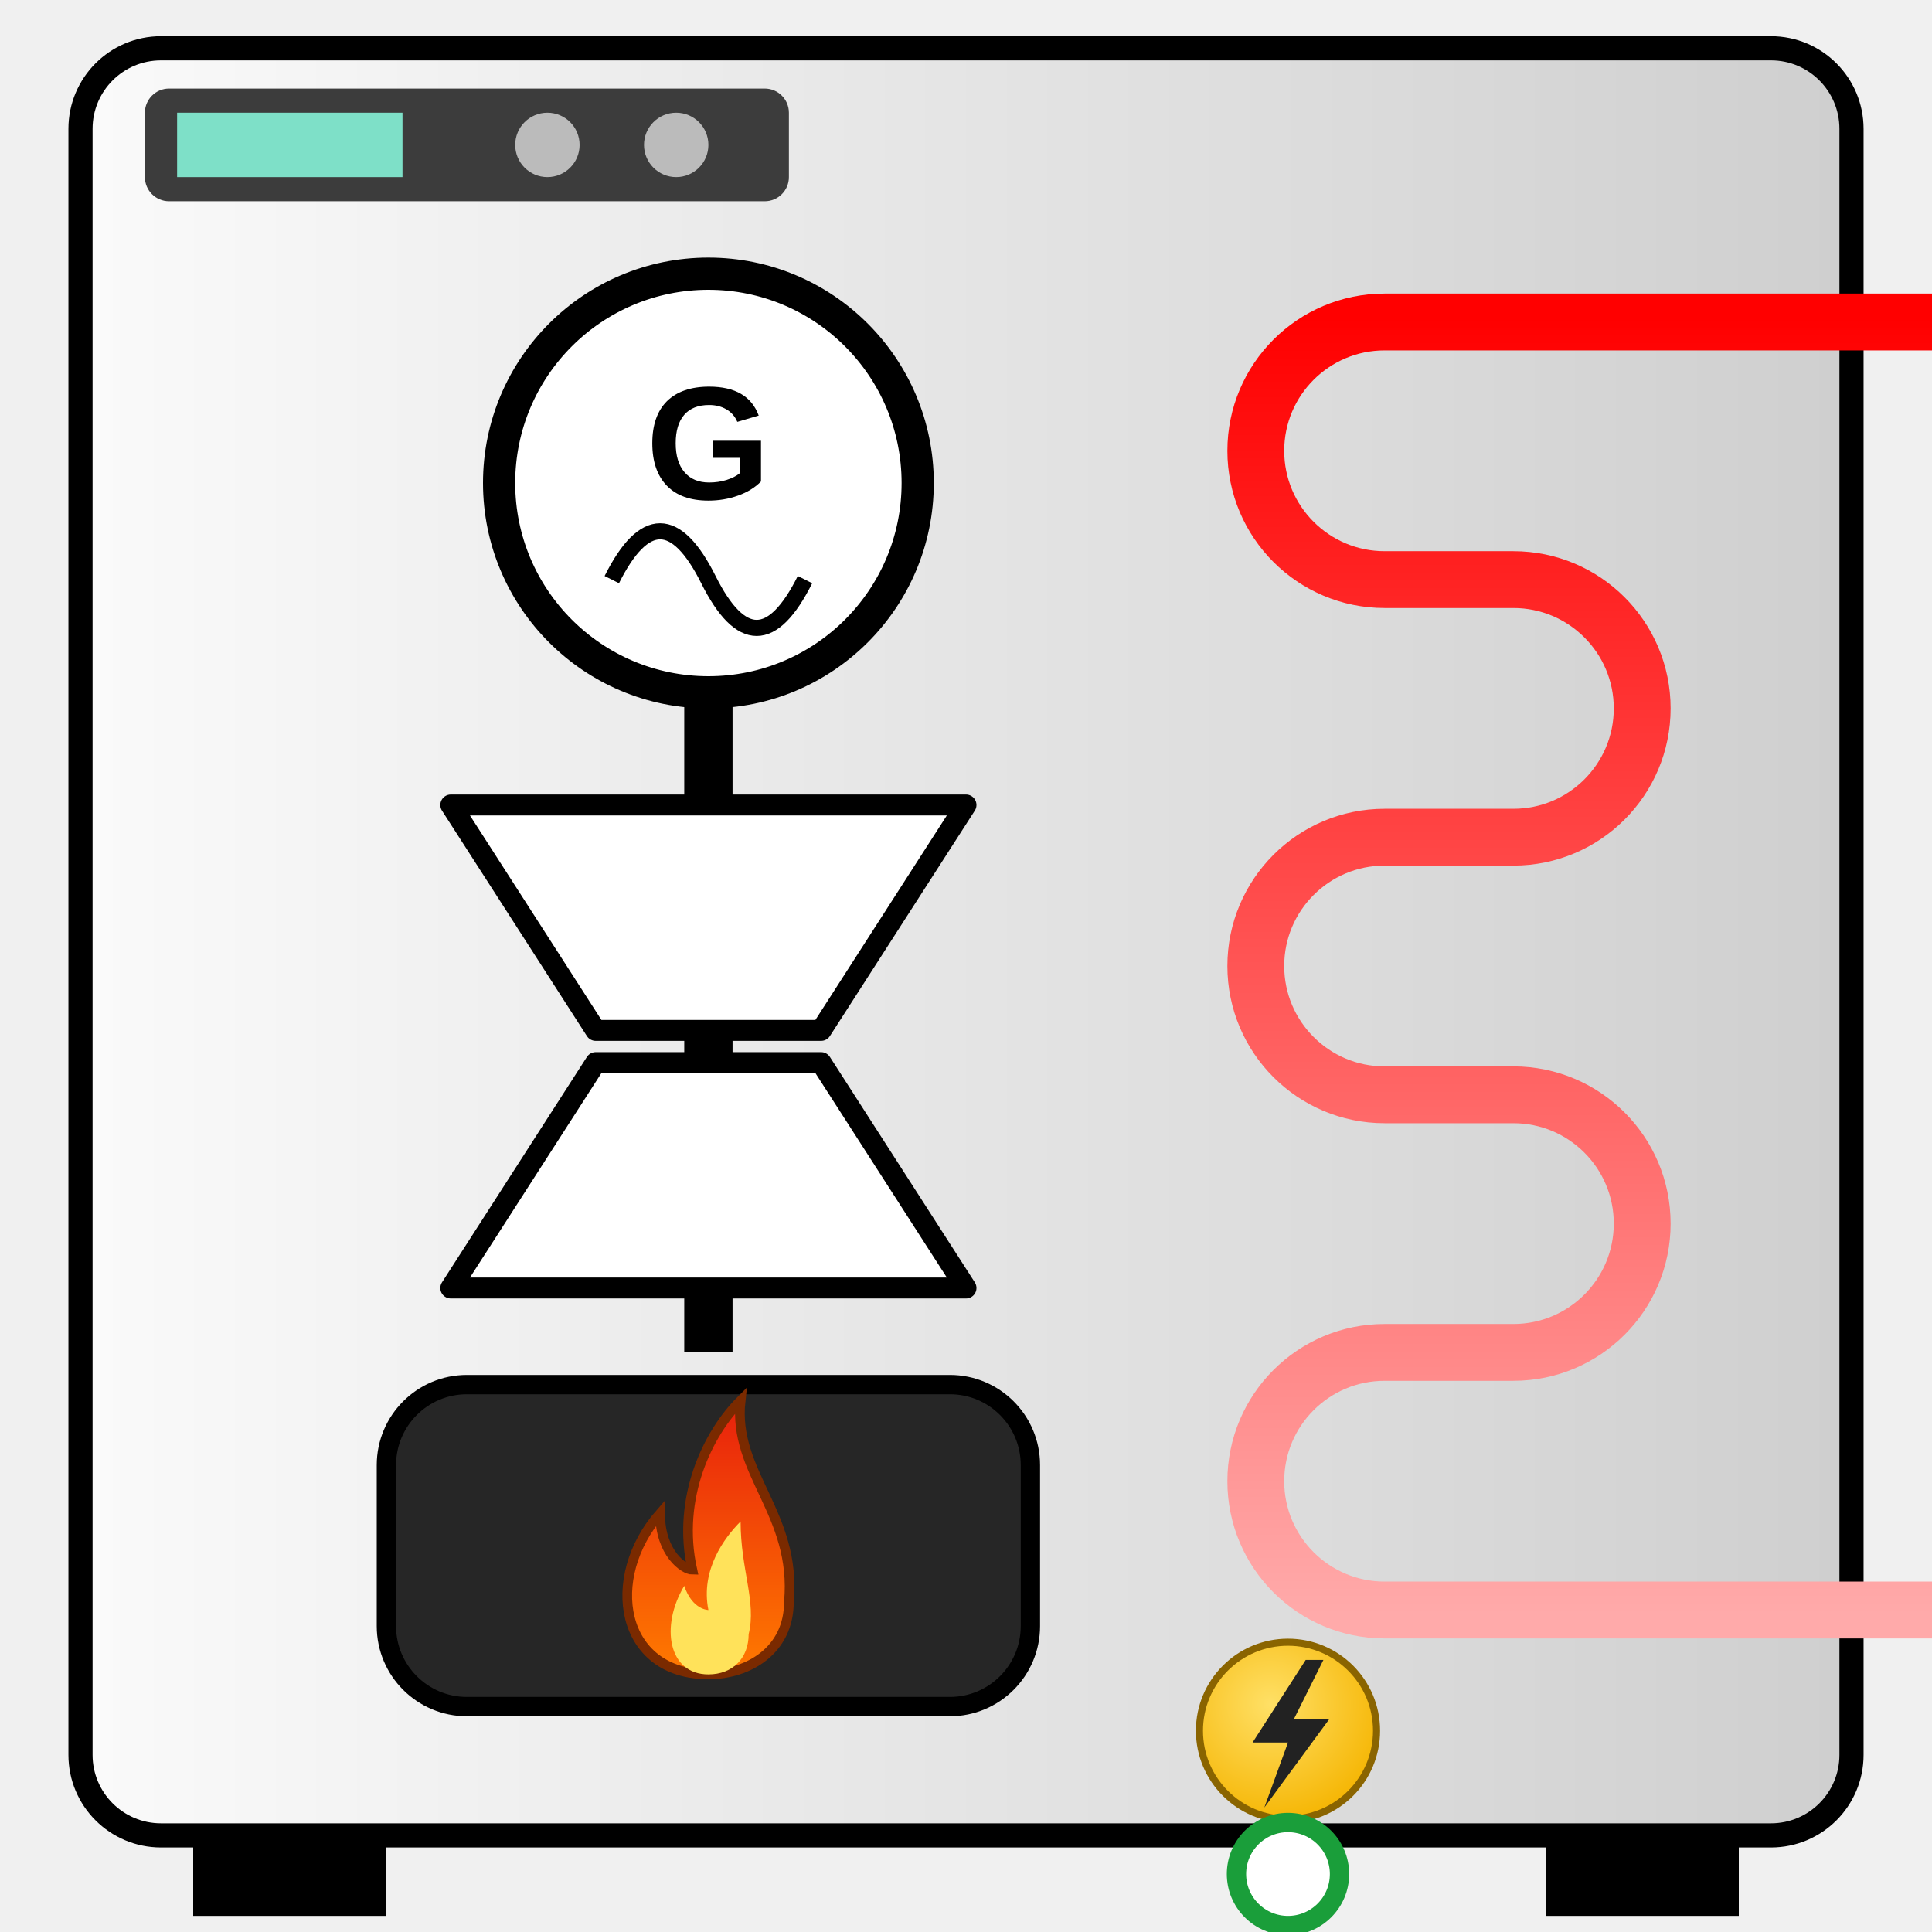
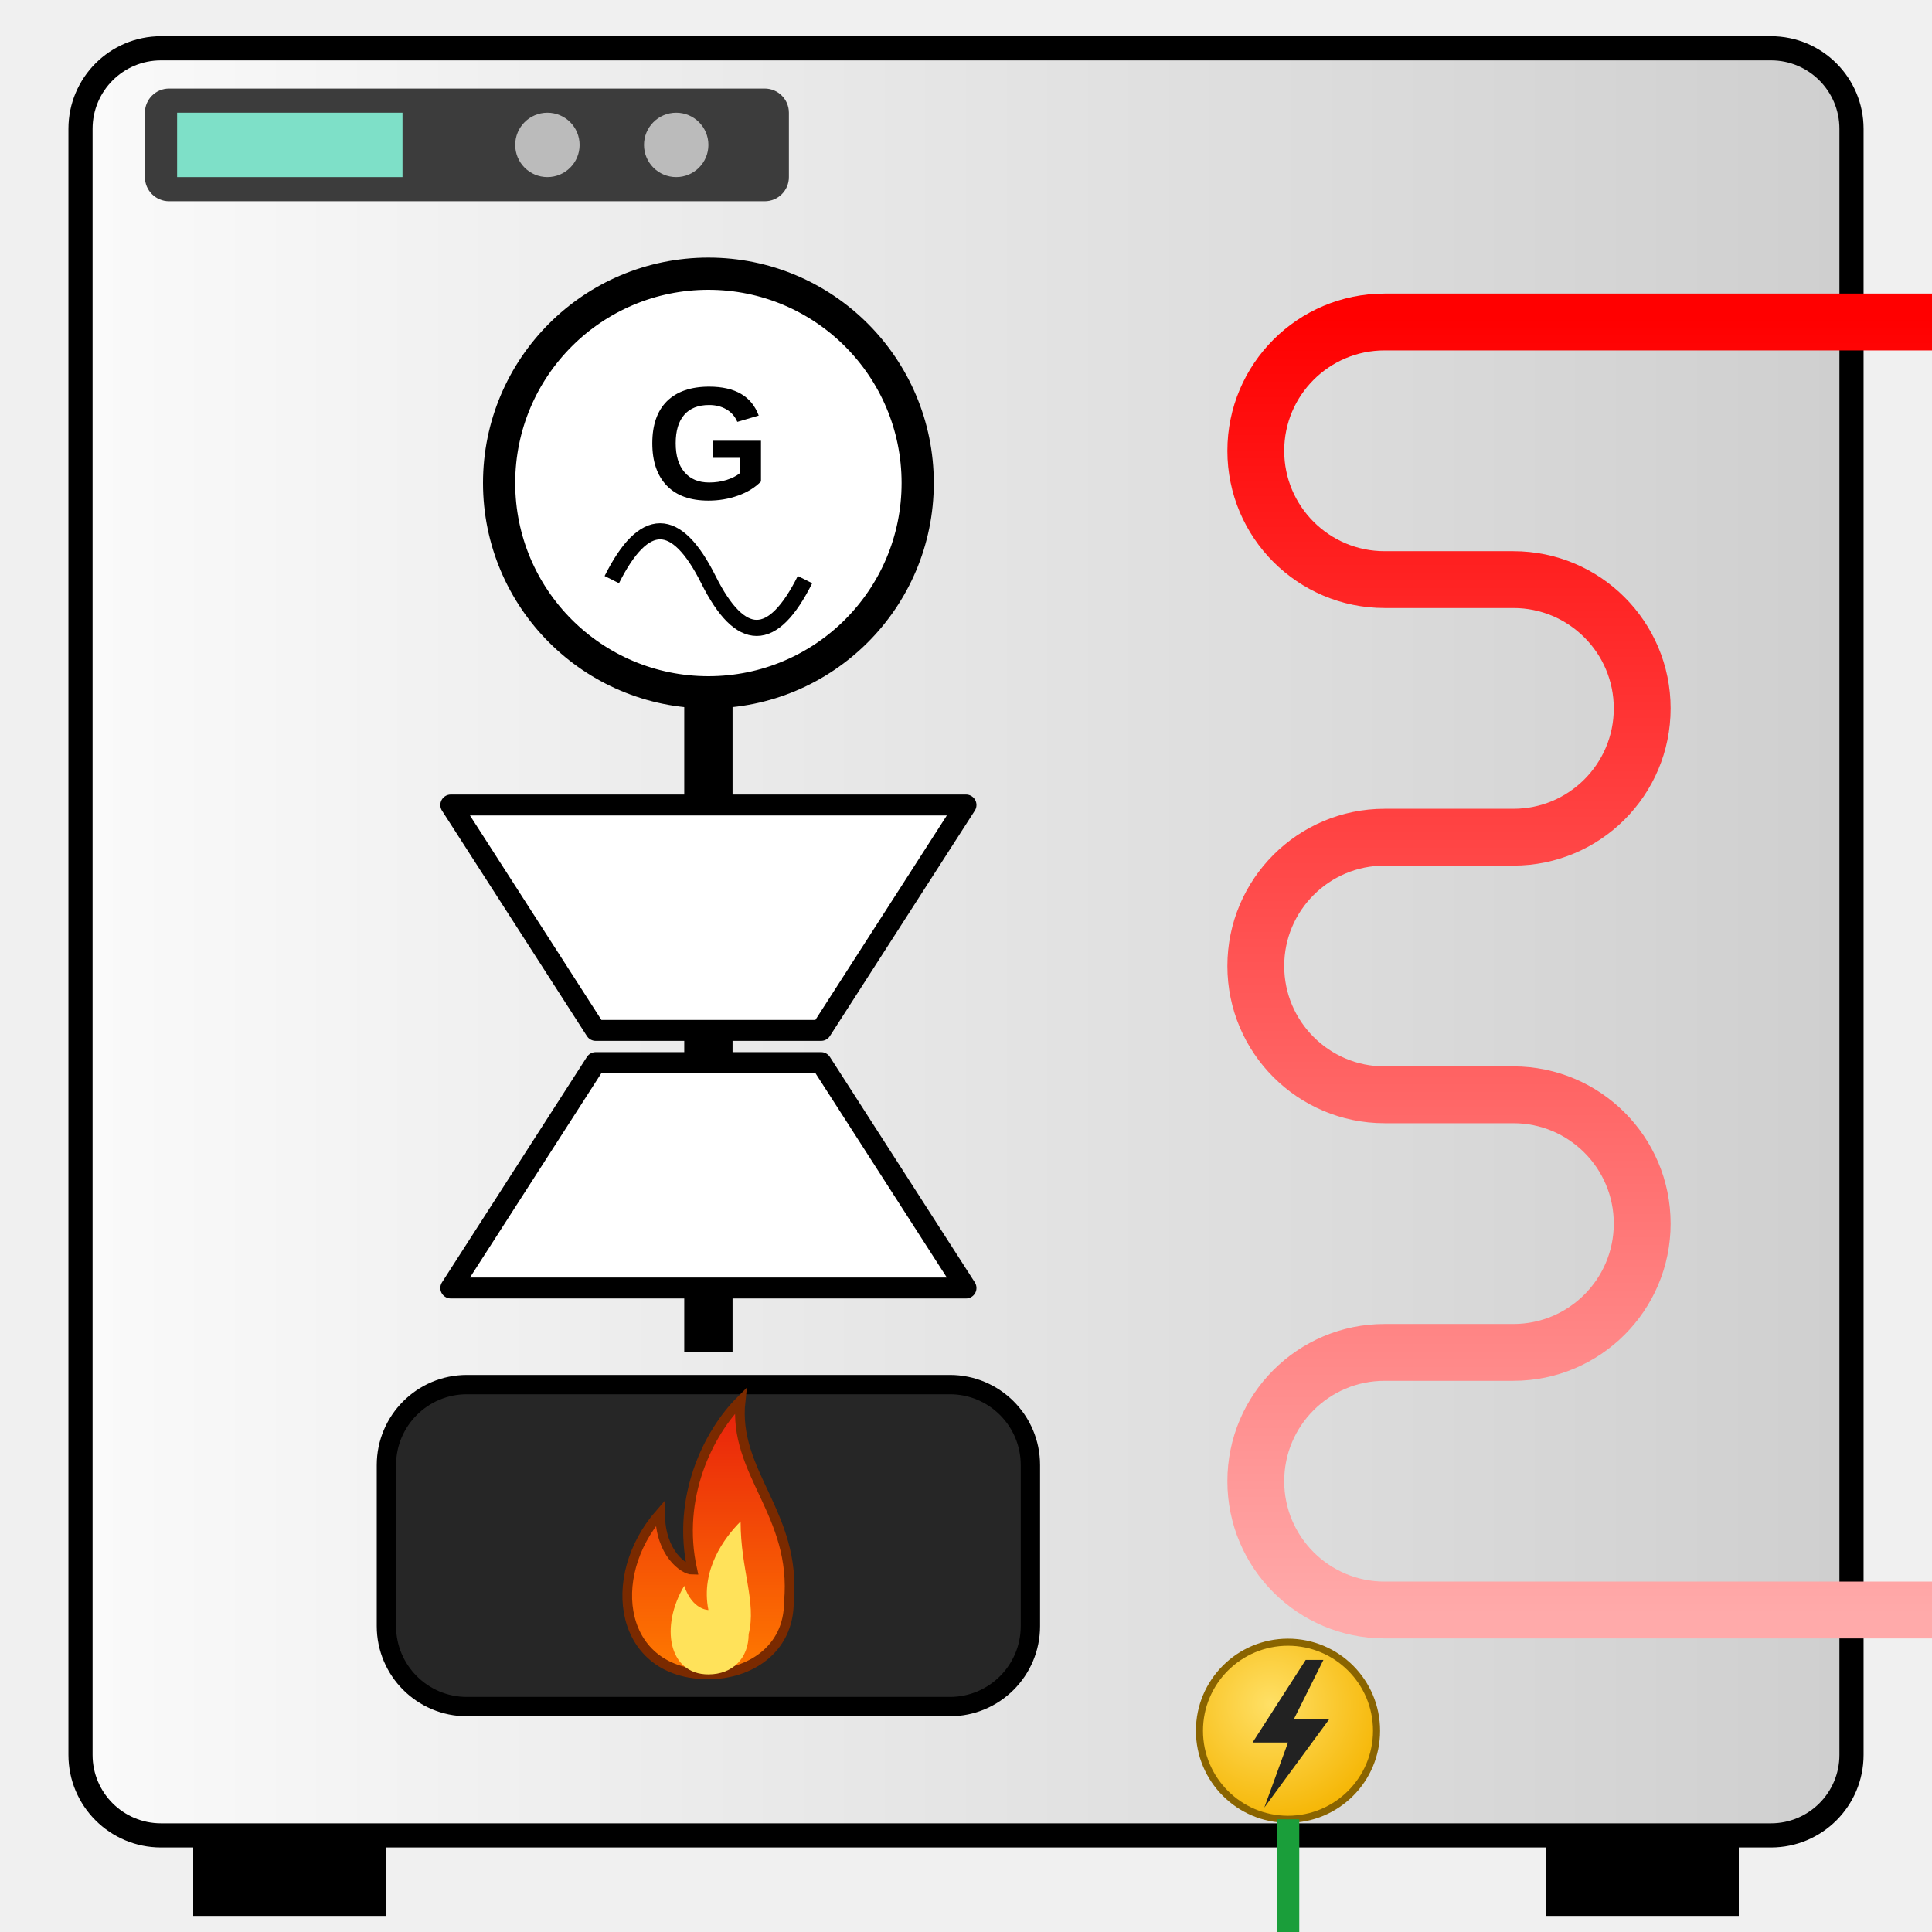
<svg xmlns="http://www.w3.org/2000/svg" version="1.1" width="120mm" height="120mm" viewBox="0 0 120 120">
  <defs>
    <radialGradient id="badge" cx="0.4" cy="0.35" r="0.7">
      <stop offset="0" stop-color="#ffe066" />
      <stop offset="1" stop-color="#f5b400" />
    </radialGradient>
    <linearGradient id="cas" x1="0" y1="0" x2="1" y2="0">
      <stop offset="0" stop-color="#fafafa" />
      <stop offset="1" stop-color="#cfcfcf" />
    </linearGradient>
    <linearGradient id="blk" x1="0" y1="0" x2="1" y2="0">
      <stop offset="0" stop-color="#e2e2e2" />
      <stop offset="1" stop-color="#b5b5b5" />
    </linearGradient>
    <linearGradient id="hot" x1="0" y1="1" x2="0" y2="0">
      <stop offset="0" stop-color="#ffaaaa" />
      <stop offset="1" stop-color="#ff0000" />
    </linearGradient>
    <linearGradient id="gen" x1="0" y1="0" x2="1" y2="1">
      <stop offset="0" stop-color="#ffffff" />
      <stop offset="1" stop-color="#cfd8e6" />
    </linearGradient>
    <linearGradient id="fl" x1="0" y1="1" x2="0" y2="0">
      <stop offset="0" stop-color="#ff7a00" />
      <stop offset="1" stop-color="#e8200c" />
    </linearGradient>
  </defs>
  <rect x="12" y="114" width="12" height="5" fill="#000" />
  <rect x="96" y="114" width="12" height="5" fill="#000" />
  <rect x="5" y="3" width="110" height="111" rx="5" fill="url(#cas)" stroke="#000" stroke-width="1.5" />
  <rect x="9" y="5.5" width="40" height="7" rx="1.5" fill="#3c3c3c" />
  <rect x="11" y="7.0" width="14.0" height="4" fill="#7ee0c8" />
  <circle cx="34" cy="9.0" r="2" fill="#bbb" />
  <circle cx="42" cy="9.0" r="2" fill="#bbb" />
  <line x1="44" y1="43" x2="44" y2="84" stroke="#000" stroke-width="3" />
  <circle cx="44" cy="30" r="13" fill="#fff" stroke="#000" stroke-width="2" />
  <text x="44" y="31" font-family="Arial" font-weight="bold" font-size="10" text-anchor="middle">G</text>
  <path d="M 38,36 C 40,32 42,32 44,36 C 46,40 48,40 50,36" fill="none" stroke="#000" stroke-width="1" />
  <polygon points="28,50 60,50 51,64 37,64" fill="#fff" stroke="#000" stroke-width="1.3" stroke-linejoin="round" />
  <polygon points="37,66 51,66 60,80 28,80" fill="#fff" stroke="#000" stroke-width="1.3" stroke-linejoin="round" />
  <rect x="24" y="86" width="40" height="20" rx="5" fill="#262626" stroke="#000" stroke-width="1.2" />
  <path d="M 44.00,104.00 C 38.50,104.00 37.50,98.00 41.00,94.00 C 41.00,96.50 42.50,97.50 43.00,97.50 C 42.00,93.00 44.00,89.00 46.00,87.00 C 45.50,91.50 49.50,94.00 49.00,99.50 C 49.00,102.50 46.50,104.00 44.00,104.00 Z" fill="url(#fl)" stroke="#7a2a00" stroke-width="0.6" />
  <path d="M 44.00,104.00 C 41.50,104.00 41.00,101.00 42.50,98.50 C 43.00,100.00 44.00,100.00 44.00,100.00 C 43.50,97.50 45.00,95.50 46.00,94.50 C 46.00,97.50 47.00,99.50 46.50,101.50 C 46.50,103.00 45.50,104.00 44.00,104.00 Z" fill="#ffe25a" />
  <path d="M 120,20 H 86 A 8.00,8.00 0 0 0 86,36.00 H 94 A 8.00,8.00 0 0 1 94,52.00 H 86 A 8.00,8.00 0 0 0 86,68.00 H 94 A 8.00,8.00 0 0 1 94,84.00 H 86 A 8.00,8.00 0 0 0 86,100.00 H 120" stroke="url(#hot)" stroke-width="3.53" fill="none" />
  <circle cx="80" cy="107.5" r="5.5" fill="url(#badge)" stroke="#8a6400" stroke-width="0.44" />
  <path d="M 81.10,103.10 L 77.80,108.23 L 80.00,108.23 L 78.53,112.27 L 82.57,106.77 L 80.37,106.77 L 82.20,103.10 Z" fill="#222" />
-   <circle cx="80" cy="116.4" r="3.2" fill="#fff" stroke="#1a9e3a" stroke-width="1.2" />
+   <line x1="80" y1="113" x2="80" y2="120" stroke="#1a9e3a" stroke-width="1.4" />
</svg>
